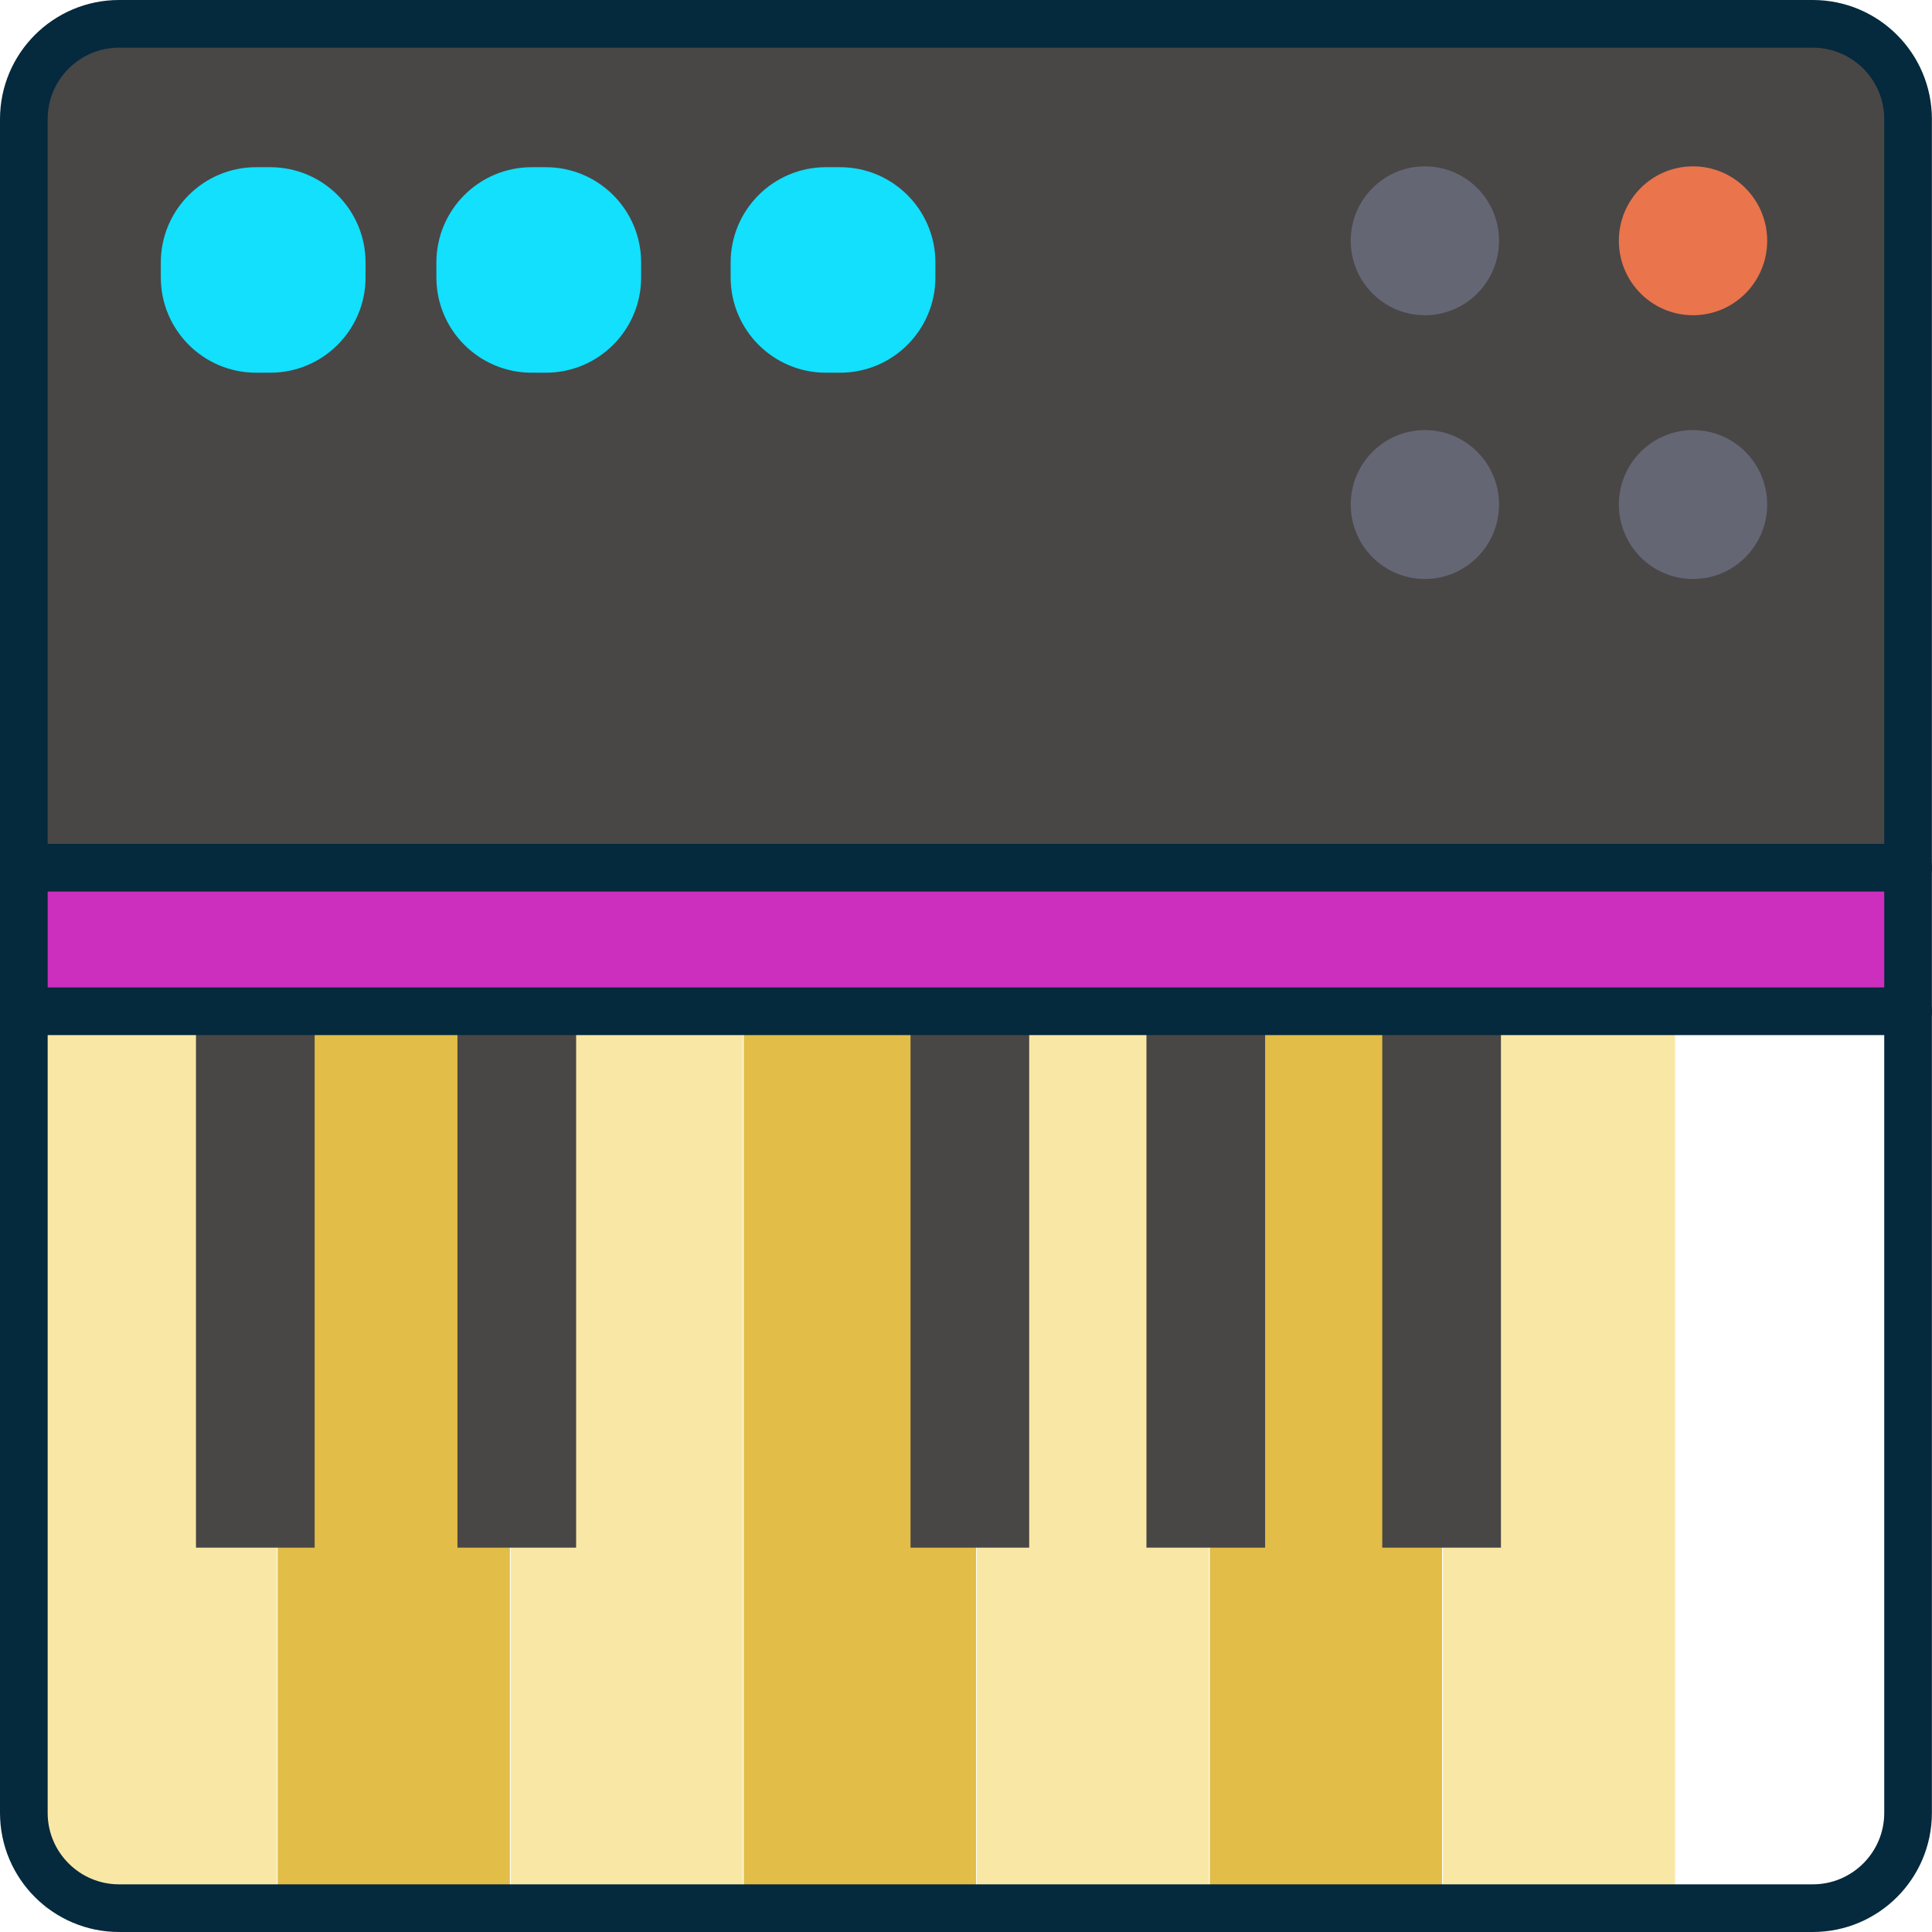
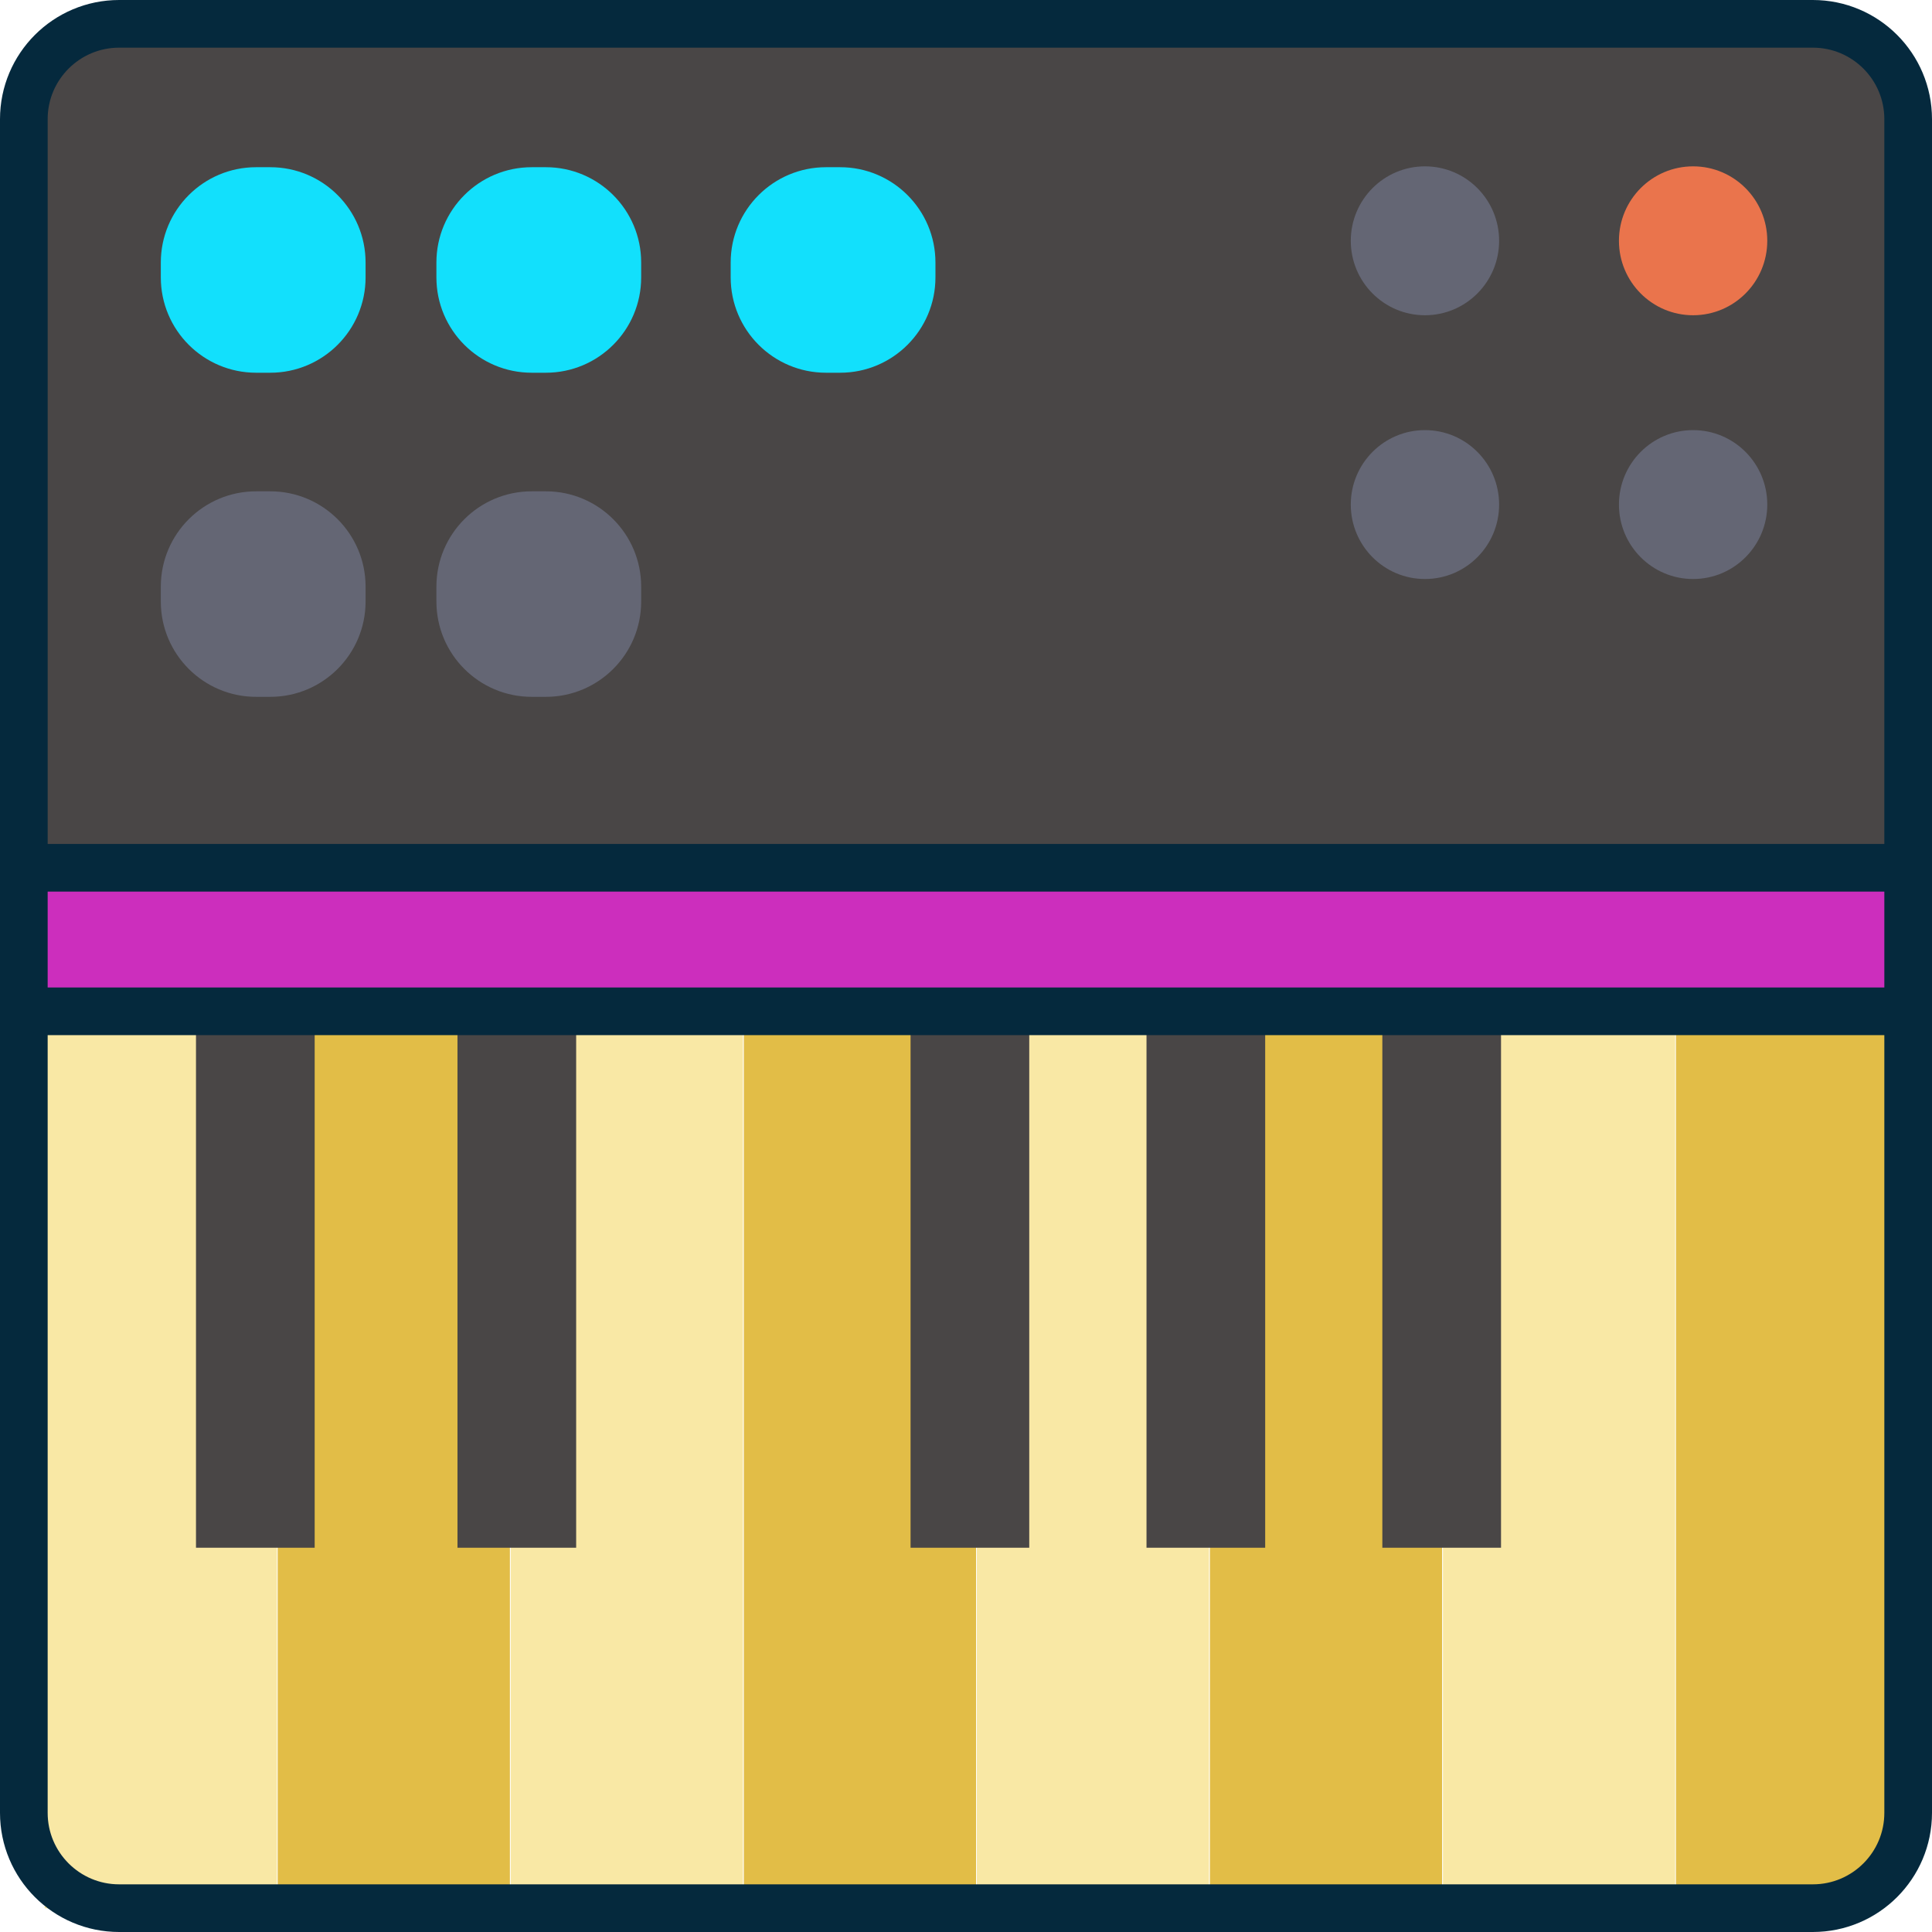
- <svg xmlns="http://www.w3.org/2000/svg" viewBox="0 0 202.67 202.68">
+ <svg xmlns="http://www.w3.org/2000/svg" viewBox="0 0 202.67 202.67">
  <defs>
    <style>.cls-1{fill:#494646;}.cls-2{fill:#cc2ebd;}.cls-3{fill:#f9e8a5;}.cls-4{fill:#e2bd47;}.cls-5{fill:#12e0fc;}.cls-6{fill:#646674;}.cls-7{fill:#ea744c;}.cls-8{fill:none;stroke:#05293d;stroke-linecap:round;stroke-width:5px;}</style>
  </defs>
  <g id="Capa_2" data-name="Capa 2">
    <g id="OBJECTS">
      <path class="cls-1" d="M199.88,6.35c-2.15,0-3.34-1.82-3.58-3.85H7.76A3.76,3.76,0,0,1,4.69,5.8V91H200.17V6.33Z" />
      <rect class="cls-2" x="4.69" y="91.03" width="195.49" height="14.37" />
      <rect class="cls-3" x="4.69" y="105.4" width="24.36" height="94.78" />
      <rect class="cls-4" x="29.13" y="105.4" width="24.36" height="94.78" />
      <rect class="cls-3" x="53.58" y="105.4" width="24.36" height="94.78" />
      <rect class="cls-4" x="78.03" y="105.4" width="24.36" height="94.78" />
      <rect class="cls-3" x="102.47" y="105.4" width="24.36" height="94.78" />
      <rect class="cls-4" x="126.92" y="105.4" width="24.36" height="94.78" />
      <rect class="cls-3" x="151.37" y="105.4" width="24.36" height="94.78" />
+       <path class="cls-4" d="M200.17,192.8V105.4H175.81v94.77h20.55C195.84,197.05,197.11,193.4,200.17,192.8Z" />
      <rect class="cls-1" x="20.56" y="104.87" width="12.45" height="57.49" />
      <rect class="cls-1" x="47.99" y="104.87" width="12.45" height="57.49" />
      <rect class="cls-1" x="95.52" y="104.87" width="12.45" height="57.49" />
      <rect class="cls-1" x="120.27" y="104.87" width="12.45" height="57.49" />
      <rect class="cls-1" x="145.01" y="104.87" width="12.45" height="57.49" />
      <rect class="cls-5" x="16.87" y="17.54" width="21.48" height="21.56" rx="10" />
      <rect class="cls-5" x="45.78" y="17.54" width="21.48" height="21.56" rx="10" />
      <rect class="cls-5" x="76.65" y="17.54" width="21.48" height="21.56" rx="10" />
      <ellipse class="cls-6" cx="149.48" cy="25.26" rx="7.78" ry="7.81" />
      <ellipse class="cls-7" cx="177.61" cy="25.26" rx="7.78" ry="7.81" />
      <ellipse class="cls-6" cx="149.48" cy="52.93" rx="7.78" ry="7.81" />
      <ellipse class="cls-6" cx="177.61" cy="52.93" rx="7.78" ry="7.81" />
-       <rect class="cls-8" x="2.5" y="2.5" width="197.67" height="197.68" rx="10" />
+       <rect class="cls-8" x="2.5" y="2.5" width="197.67" height="197.67" rx="10" />
      <line class="cls-8" x1="4.69" y1="91.03" x2="200.17" y2="91.03" />
      <line class="cls-8" x1="4.69" y1="106.09" x2="200.17" y2="106.09" />
+       <rect class="cls-6" x="16.87" y="51.54" width="21.48" height="21.56" rx="10" />
+       <rect class="cls-6" x="45.78" y="51.54" width="21.48" height="21.56" rx="10" />
    </g>
  </g>
</svg>
